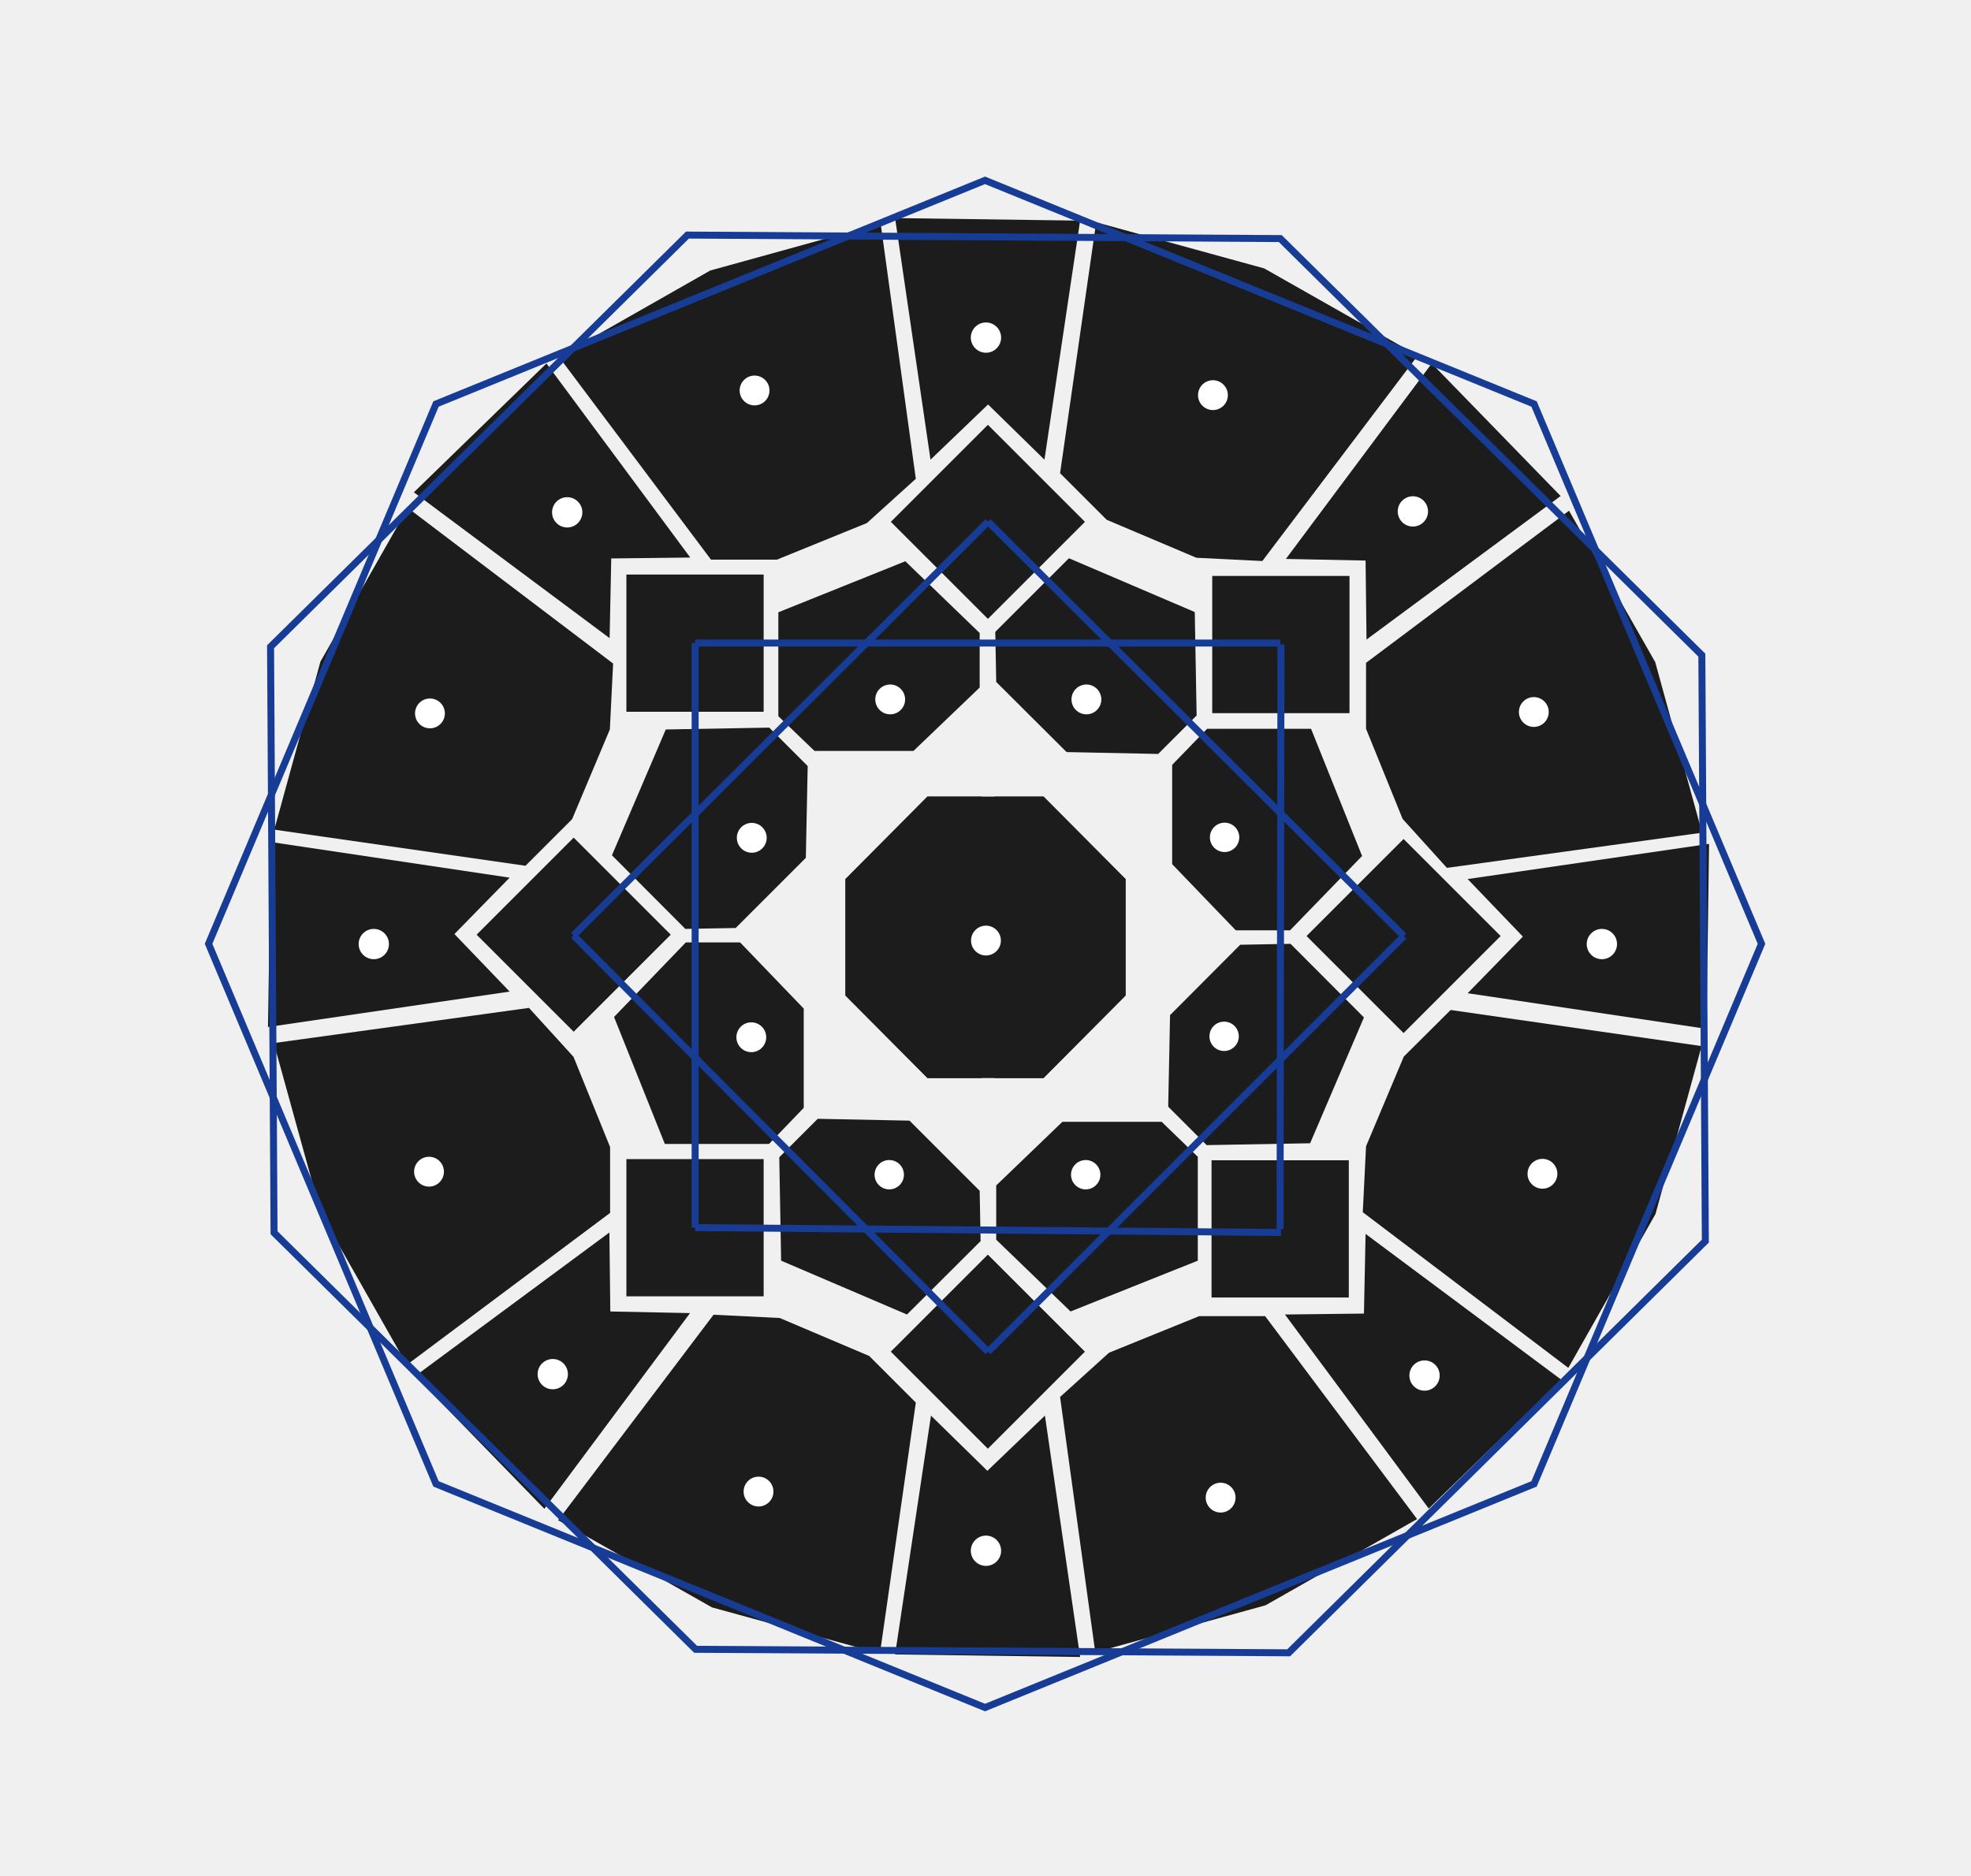
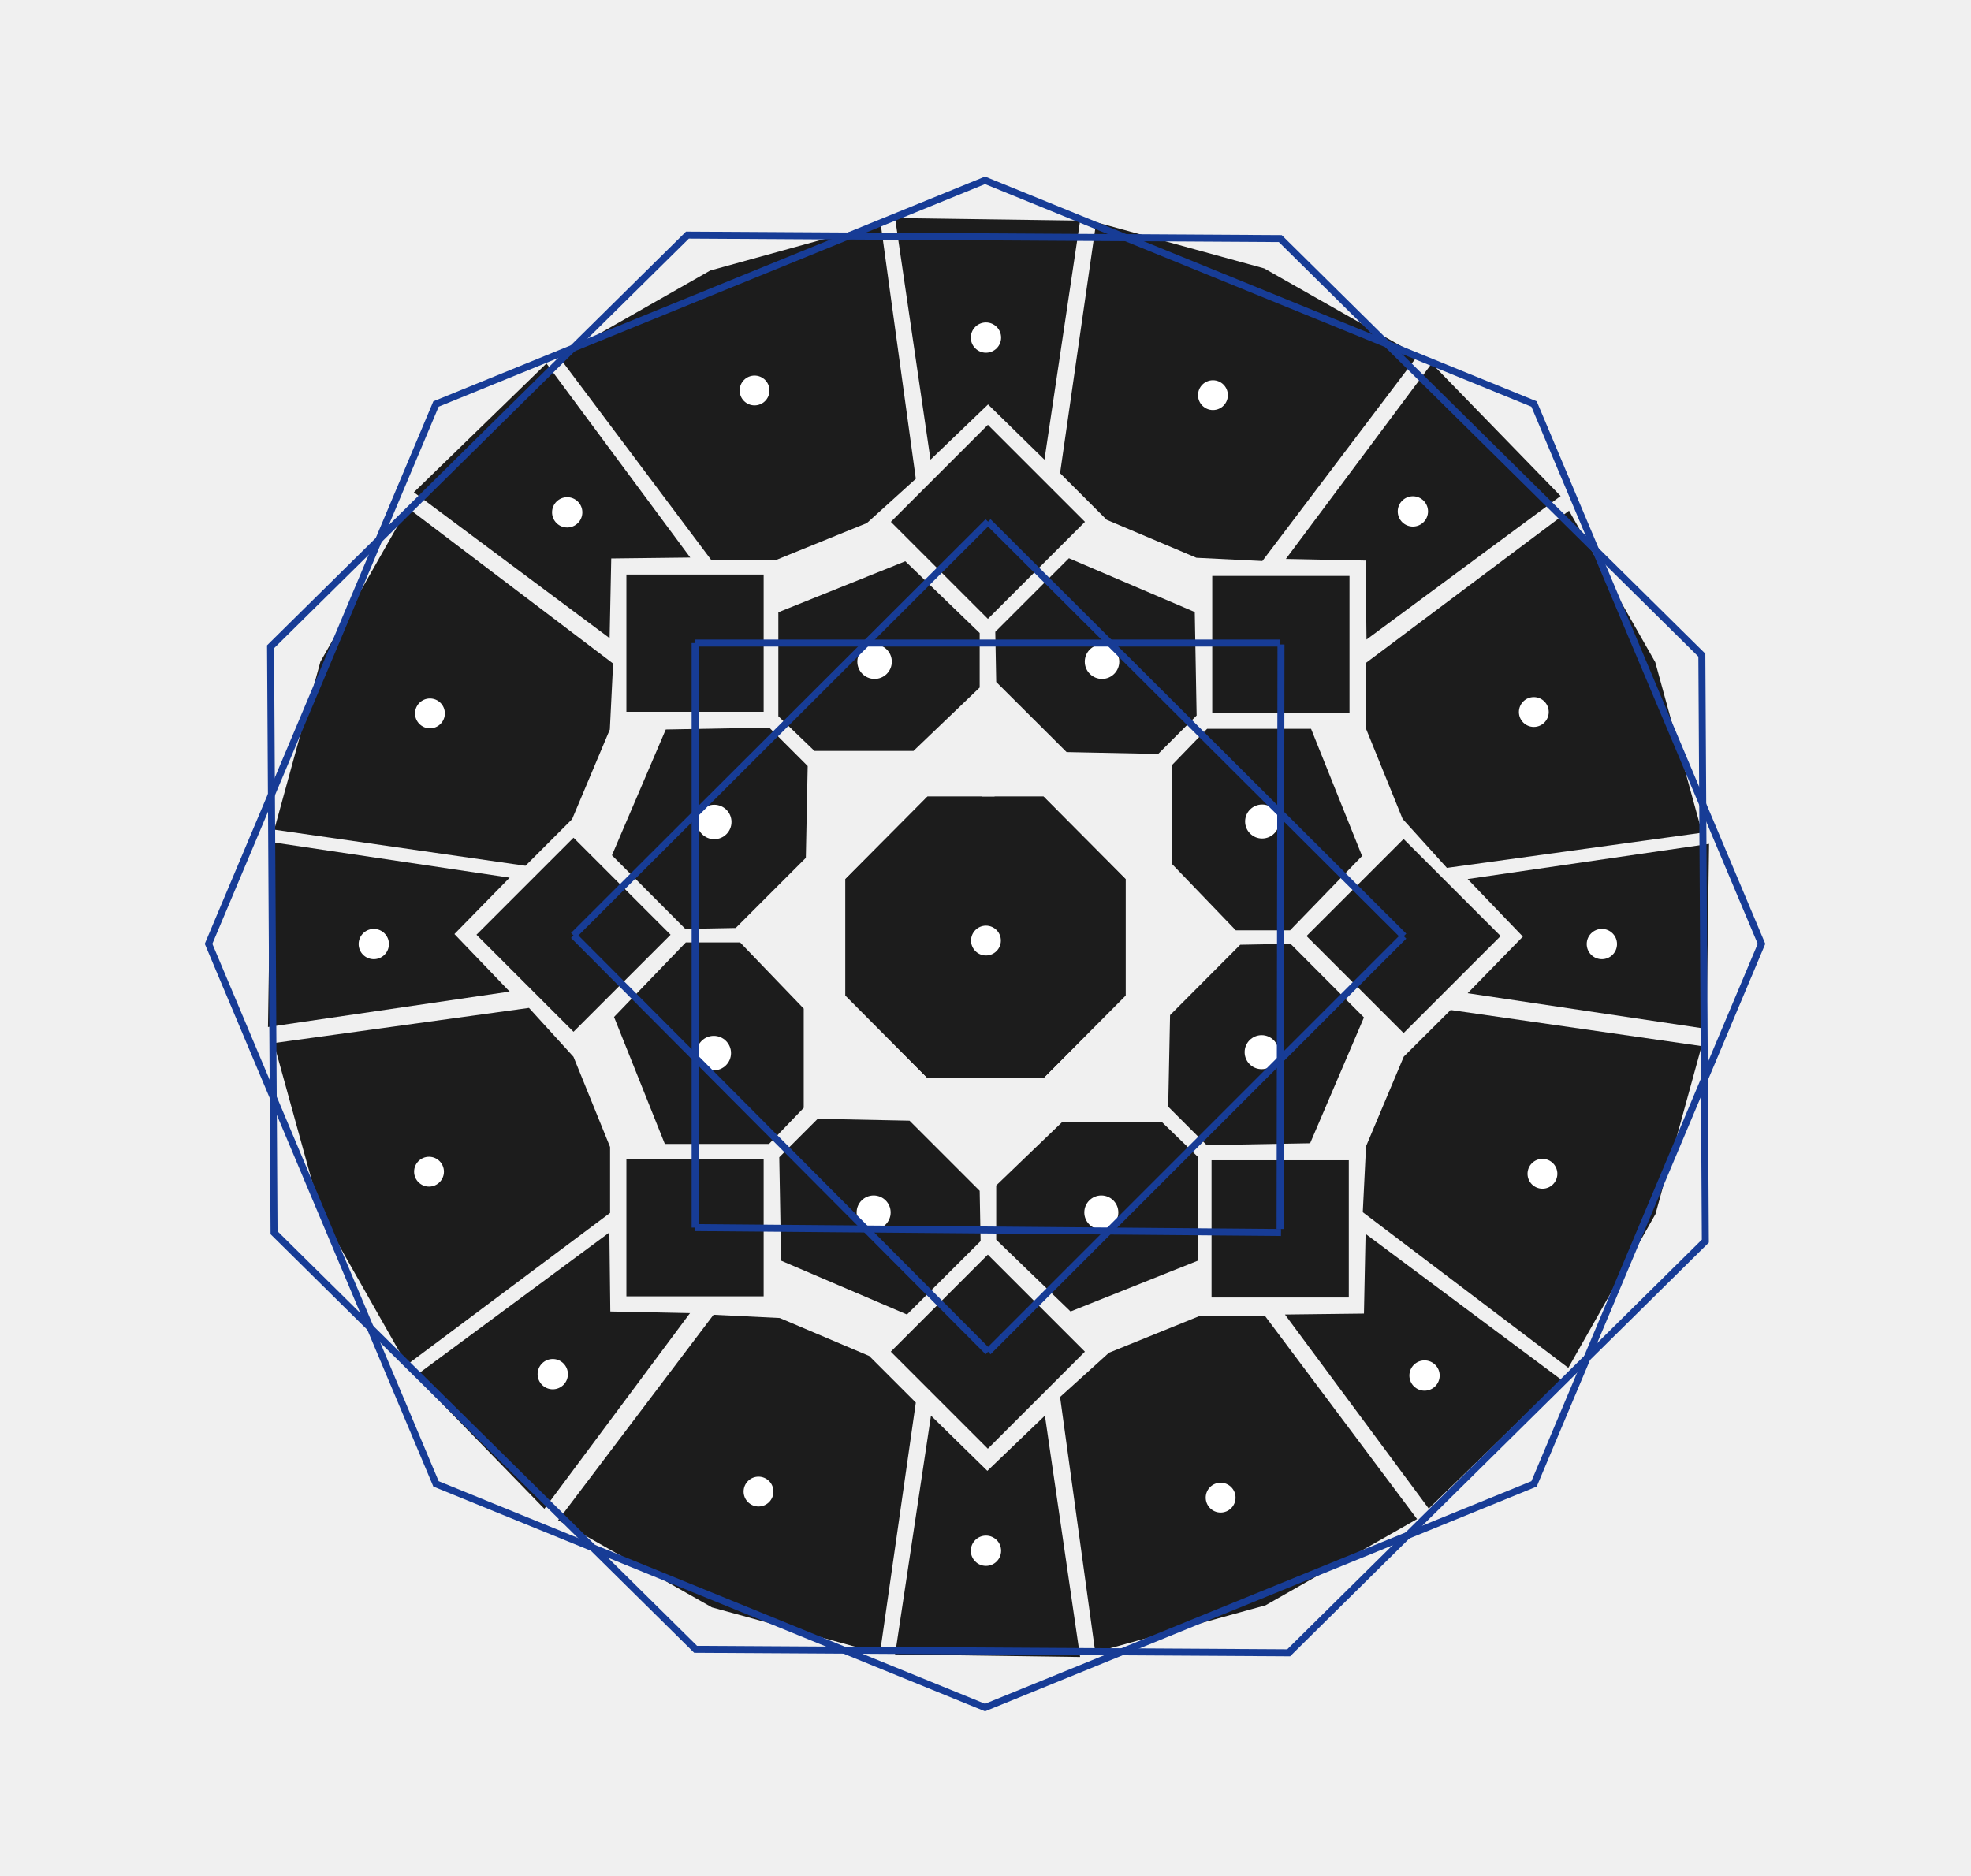
<svg xmlns="http://www.w3.org/2000/svg" id="_图层_1" version="1.1" viewBox="0 0 845.8 805.1">
  <defs>
    <style>
      .st0 {
        fill: #1c1c1c;
      }

      .st1 {
        fill: #fff;
      }

      .st2 {
        fill: #173c96;
      }

      .st2, .st3 {
        stroke: #173c96;
        stroke-miterlimit: 10;
        stroke-width: 3px;
      }

      .st3 {
        fill: none;
      }
    </style>
  </defs>
  <g id="touch">
    <rect id="E1" class="st0" x="394.5" y="194.5" width="58.9" height="58.9" transform="translate(-34.2 365.4) rotate(-45)" />
    <polygon id="D1" class="st0" points="399.3 197.3 424 173.6 448.2 197.3 463.5 94.7 384.1 93.6 399.3 197.3" />
    <rect id="E2" class="st0" x="520.2" y="247.2" width="58.9" height="58.9" />
    <polygon id="D2" class="st0" points="551.8 239.9 586 240.6 586.4 274.5 669.7 212.9 614.4 156 551.8 239.9" />
    <rect id="E3" class="st0" x="572.9" y="372.3" width="58.9" height="58.9" transform="translate(-107.7 543.6) rotate(-45)" />
    <polygon id="D3" class="st0" points="629.8 377.3 653.5 402 629.8 426.3 732.3 441.6 733.4 362.2 629.8 377.3" />
    <rect id="E4" class="st0" x="519.9" y="498" width="58.9" height="58.9" />
    <polygon id="D4" class="st0" points="586 529.6 585.3 563.8 551.4 564.2 613.1 647.5 670 592.2 586 529.6" />
    <rect id="E5" class="st0" x="394.5" y="550.7" width="58.9" height="58.9" transform="translate(-286.1 469.7) rotate(-45)" />
    <polygon id="D5" class="st0" points="448.4 607.6 423.7 631.3 399.5 607.6 384.1 710.1 463.5 711.2 448.4 607.6" />
    <rect id="E6" class="st0" x="268.8" y="497.5" width="58.9" height="58.9" />
    <polygon id="D6" class="st0" points="296.1 563.6 261.9 562.9 261.5 529 178.2 590.6 233.6 647.6 296.1 563.6" />
-     <rect id="E7" class="st0" x="216.7" y="371.8" width="58.9" height="58.9" transform="translate(-211.6 291.5) rotate(-45)" />
+     <rect id="E7" class="st0" x="216.7" y="371.7" width="58.9" height="58.9" transform="translate(-211.6 291.6) rotate(-45)" />
    <polygon id="D7" class="st0" points="218.7 425.6 195 400.9 218.7 376.7 116.2 361.4 115 440.8 218.7 425.6" />
    <rect id="E8" class="st0" x="268.8" y="246.6" width="58.9" height="58.9" />
    <polygon id="D8" class="st0" points="261.6 273.9 262.3 239.7 296.2 239.3 234.5 156 177.6 211.3 261.6 273.9" />
    <polygon id="C1" class="st0" points="447.8 341.9 426.8 341.9 426.8 462.7 447.8 462.7 483 427.3 483 377.3 447.8 341.9" />
    <polygon id="C2" class="st0" points="421.3 341.9 398 341.9 362.8 377.3 362.8 427.3 398 462.7 421.3 462.7 421.3 341.9" />
    <polygon id="B8" class="st0" points="334 262.8 388.5 240.9 420.4 271.7 420.4 295.1 392 322.3 349.5 322.3 334 307.4 334 262.8" />
    <polygon id="B1" class="st0" points="458.7 239.6 512.7 262.7 513.5 307.1 497 323.6 457.7 322.8 427.5 292.7 427.1 271.2 458.7 239.6" />
    <polygon id="B2" class="st0" points="562.6 312.8 584.5 367.4 553.6 399.3 530.3 399.3 503 370.9 503 328.3 518 312.8 562.6 312.8" />
    <polygon id="B3" class="st0" points="585.3 436.7 562.2 490.7 517.8 491.5 501.3 475 502.1 435.7 532.2 405.5 553.8 405.1 585.3 436.7" />
    <polygon id="B4" class="st0" points="514 541.1 459.4 562.9 427.5 532.1 427.5 508.8 455.9 481.5 498.5 481.5 514 496.5 514 541.1" />
    <polygon id="B5" class="st0" points="389.2 564.2 335.2 541.1 334.4 496.7 350.9 480.2 390.3 481 420.4 511.1 420.8 532.7 389.2 564.2" />
    <polygon id="B6" class="st0" points="285.3 491 263.5 436.5 294.3 404.5 317.6 404.5 344.9 432.9 344.9 475.5 330 491 285.3 491" />
    <polygon id="B7" class="st0" points="262.6 367.1 285.7 313.1 330.1 312.3 346.6 328.8 345.8 368.2 315.7 398.3 294.1 398.7 262.6 367.1" />
    <polygon id="C" class="st0" points="447.8 341.9 398 341.9 362.8 377.3 362.8 427.3 398 462.7 447.8 462.7 483 427.3 483 377.3 447.8 341.9" />
    <polygon id="A8" class="st0" points="239.8 153.1 305.1 240.2 333.4 240.2 372 224.5 393 205.5 377.9 95.9 304.8 116.1 239.8 153.1" />
    <polygon id="A1" class="st0" points="470.4 95.4 454.9 203.1 474.9 223.1 513.4 239.4 541.7 240.8 608.4 152.6 542.5 115.2 470.4 95.4" />
    <polygon id="A2" class="st0" points="673.3 219.2 586.2 284.5 586.2 312.8 601.9 351.5 620.9 372.5 730.4 357.4 710.3 284.2 673.3 219.2" />
    <polygon id="A3" class="st0" points="730.2 449 622.5 433.5 602.4 453.5 586.2 492 584.8 520.3 673 587.1 710.4 521.1 730.2 449" />
    <polygon id="A4" class="st0" points="608.1 652 542.9 564.9 514.6 564.9 475.9 580.6 454.9 599.6 470 709.2 543.1 689 608.1 652" />
    <polygon id="A5" class="st0" points="377.6 709.7 393 602 373 582 334.6 565.7 306.2 564.3 239.5 652.5 305.5 689.9 377.6 709.7" />
    <polygon id="A6" class="st0" points="174.6 585.8 261.8 520.6 261.8 492.3 246.1 453.6 227 432.6 117.5 447.7 137.7 520.8 174.6 585.8" />
    <polygon id="A7" class="st0" points="117.7 356.1 225.5 371.6 245.5 351.6 261.7 313.1 263.1 284.8 175 218 137.5 284 117.7 356.1" />
  </g>
  <g id="center">
    <circle id="c-C" class="st1" cx="423.1" cy="403.7" r="6.4" />
-     <circle id="c-B1" class="st1" cx="466.2" cy="300.2" r="6.4" />
-     <circle id="c-B3" class="st1" cx="525.3" cy="444.8" r="6.3" />
-     <circle id="c-B2" class="st1" cx="525.5" cy="359.4" r="6.3" />
-     <circle id="c-B4" class="st1" cx="465.9" cy="504.2" r="6.3" />
-     <circle id="c-B5" class="st1" cx="381.6" cy="504.2" r="6.3" />
-     <circle id="c-B7" class="st1" cx="322.6" cy="359.6" r="6.4" />
-     <circle id="c-B6" class="st1" cx="322.4" cy="445.2" r="6.4" />
-     <circle id="c-B8" class="st1" cx="382" cy="300.2" r="6.4" />
+     <circle id="c-B1" class="st1" cx="472.9" cy="284" r="7.4" />
+     <circle id="c-B3" class="st1" cx="541.4" cy="451.6" r="7.3" />
+     <circle id="c-B2" class="st1" cx="541.6" cy="352.6" r="7.3" />
+     <circle id="c-B4" class="st1" cx="472.6" cy="520.4" r="7.3" />
+     <circle id="c-B5" class="st1" cx="374.9" cy="520.4" r="7.3" />
+     <circle id="c-B7" class="st1" cx="306.5" cy="352.8" r="7.4" />
+     <circle id="c-B6" class="st1" cx="306.3" cy="452" r="7.4" />
+     <circle id="c-B8" class="st1" cx="375.3" cy="284" r="7.4" />
    <circle id="c-D1" class="st1" cx="423.1" cy="144.9" r="6.5" />
    <circle id="c-D5" class="st1" cx="423.1" cy="665.6" r="6.5" />
    <circle id="c-D7" class="st1" cx="160.4" cy="405.2" r="6.5" />
    <circle id="c-D3" class="st1" cx="687.4" cy="405.2" r="6.5" />
    <circle id="c-D2" class="st1" cx="606.3" cy="219.5" r="6.5" />
    <circle id="c-D6" class="st1" cx="237.2" cy="589.8" r="6.5" />
    <circle id="c-D8" class="st1" cx="243.4" cy="219.9" r="6.5" />
    <circle id="c-D4" class="st1" cx="611.3" cy="590.4" r="6.5" />
    <circle id="c-A1" class="st1" cx="520.5" cy="169.6" r="6.4" />
    <circle id="c-A5" class="st1" cx="325.5" cy="640.2" r="6.4" />
    <circle id="c-A7" class="st1" cx="184.5" cy="306.2" r="6.4" />
    <circle id="c-A3" class="st1" cx="661.9" cy="503.8" r="6.4" />
    <circle id="c-A2" class="st1" cx="658.2" cy="305.6" r="6.4" />
    <circle id="c-A6" class="st1" cx="184.1" cy="502.9" r="6.4" />
    <circle id="c-A8" class="st1" cx="323.8" cy="167.6" r="6.4" />
    <circle id="c-A4" class="st1" cx="523.8" cy="642.8" r="6.4" />
  </g>
  <g id="ext">
    <path class="st2" d="M298.3,276h251.1-251.1Z" />
    <line class="st3" x1="549.3" y1="527.5" x2="549.7" y2="276.6" />
    <line class="st3" x1="298.3" y1="526.9" x2="549.7" y2="529" />
    <line class="st3" x1="298.3" y1="276" x2="298.3" y2="526.9" />
    <line class="st3" x1="602.4" y1="401.8" x2="424" y2="580.2" />
    <line class="st3" x1="246.1" y1="401.5" x2="424" y2="580.2" />
    <line class="st3" x1="424" y1="223.9" x2="602.4" y2="401.8" />
    <line class="st3" x1="424" y1="223.9" x2="246.1" y2="401.5" />
    <polygon class="st3" points="422.7 77.4 187.1 173.4 89.5 405.1 187.1 636.9 422.7 732.9 658.3 636.9 755.9 405.1 658.3 173.4 422.7 77.4" />
    <polygon class="st3" points="549.4 102.4 295 100.9 116.1 277.6 117.6 529.1 298.5 707.9 553 709.4 731.8 532.7 730.3 281.2 549.4 102.4" />
  </g>
</svg>
